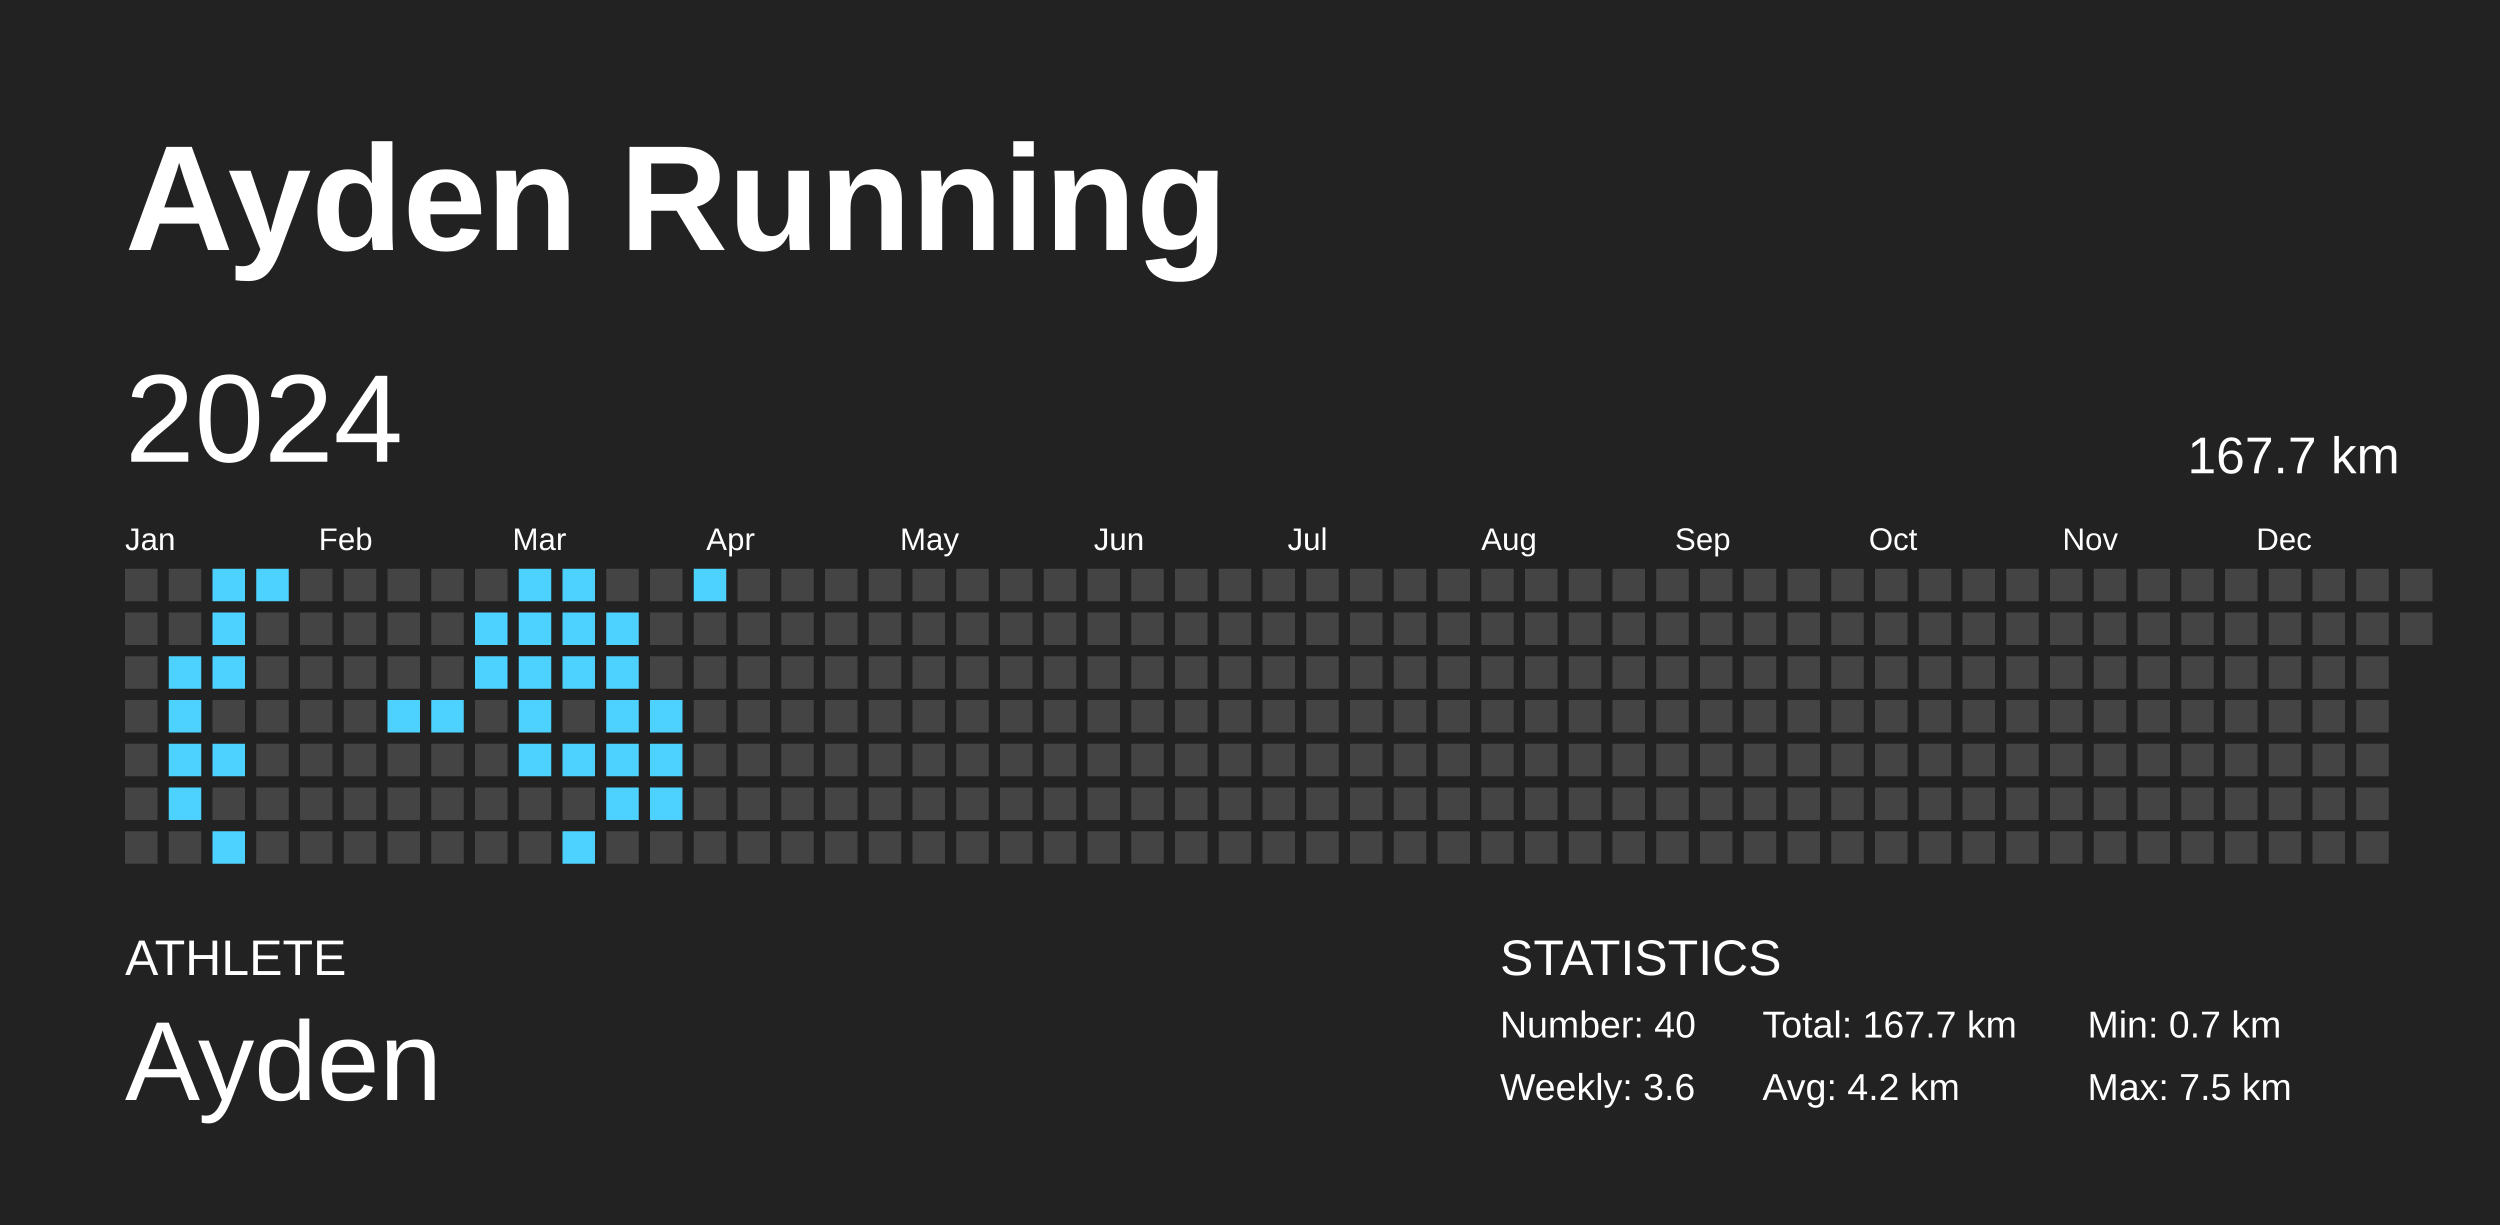
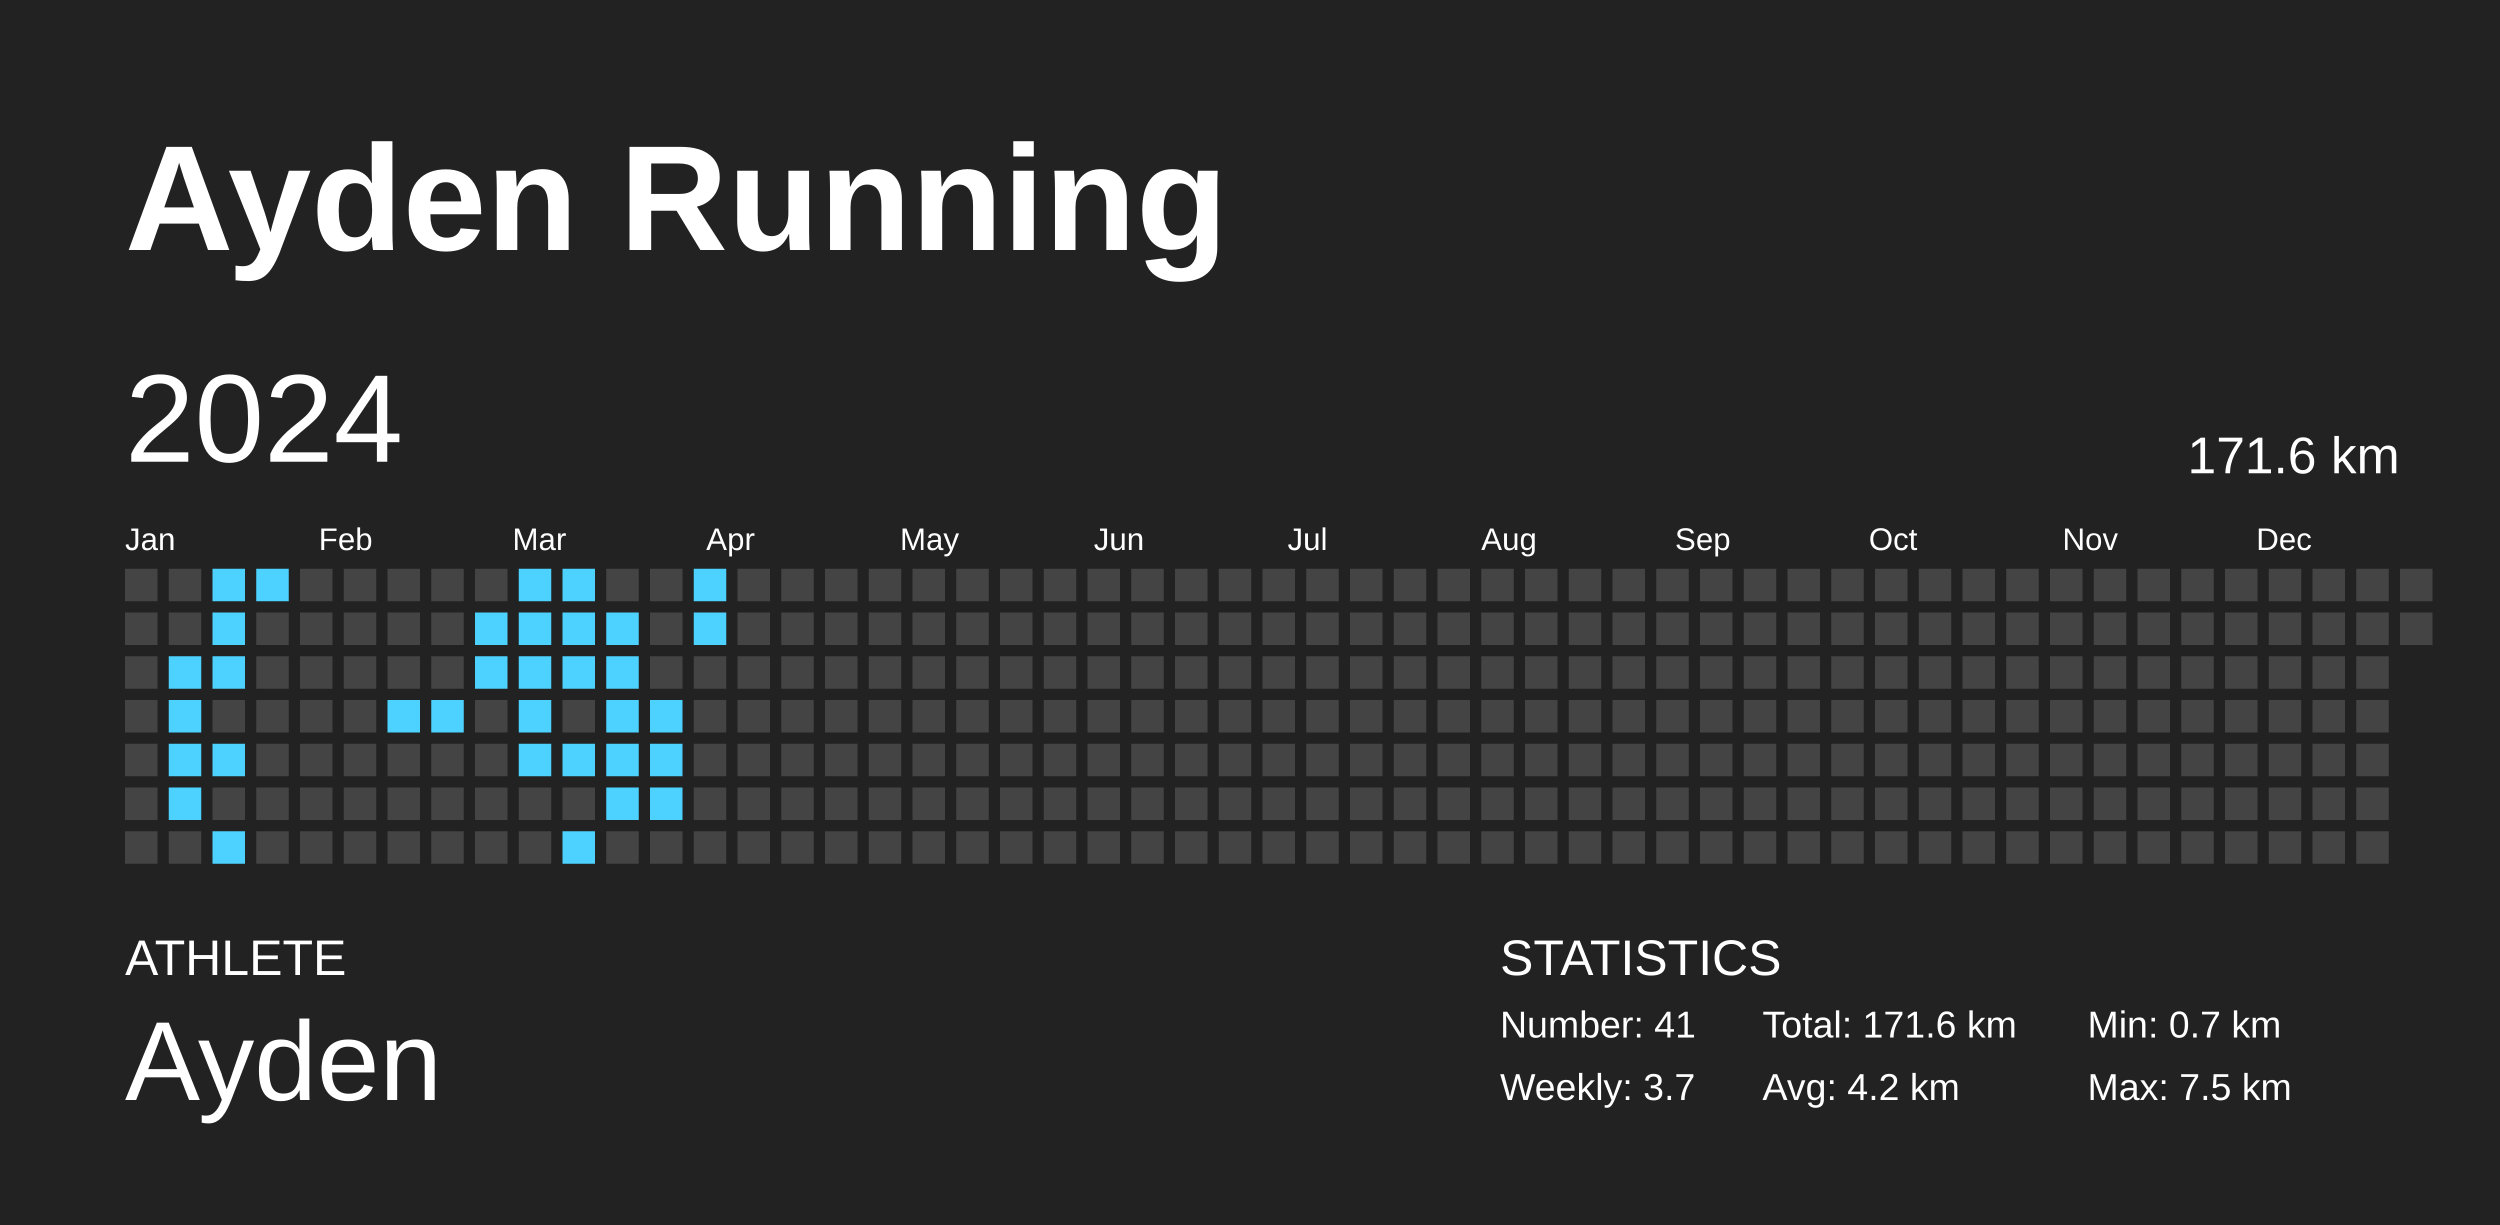
<svg xmlns="http://www.w3.org/2000/svg" baseProfile="full" height="98mm" version="1.1" viewBox="0,0,200,98" width="200mm">
  <defs />
  <rect fill="#222222" height="98" width="200" x="0" y="0" />
  <text fill="#FFFFFF" style="font-size:12px; font-family:Arial; font-weight:bold;" x="10" y="20">Ayden Running</text>
  <text fill="#FFFFFF" style="font-size:4px; font-family:Arial" x="10" y="78">ATHLETE</text>
  <text fill="#FFFFFF" style="font-size:9px; font-family:Arial" x="10" y="88">Ayden</text>
  <text fill="#FFFFFF" style="font-size:4px; font-family:Arial" x="120" y="78">STATISTICS</text>
-   <text fill="#FFFFFF" style="font-size:3px; font-family:Arial" x="120" y="83">Number: 40</text>
-   <text fill="#FFFFFF" style="font-size:3px; font-family:Arial" x="120" y="88">Weekly: 3.6</text>
-   <text fill="#FFFFFF" style="font-size:3px; font-family:Arial" x="141" y="83">Total: 167.7 km</text>
+   <text fill="#FFFFFF" style="font-size:3px; font-family:Arial" x="120" y="83">Number: 41</text>
+   <text fill="#FFFFFF" style="font-size:3px; font-family:Arial" x="120" y="88">Weekly: 3.7</text>
+   <text fill="#FFFFFF" style="font-size:3px; font-family:Arial" x="141" y="83">Total: 171.6 km</text>
  <text fill="#FFFFFF" style="font-size:3px; font-family:Arial" x="141" y="88">Avg: 4.2 km</text>
  <text fill="#FFFFFF" style="font-size:3px; font-family:Arial" x="167" y="83">Min: 0.7 km</text>
  <text fill="#FFFFFF" style="font-size:3px; font-family:Arial" x="167" y="88">Max: 7.5 km</text>
  <text dominant-baseline="hanging" fill="#FFFFFF" style="font-size:10.0px; font-family:Arial;" x="10" y="30">2024</text>
-   <text dominant-baseline="hanging" fill="#FFFFFF" style="font-size:4.125px; font-family:Arial;" x="175" y="35">167.7 km</text>
+   <text dominant-baseline="hanging" fill="#FFFFFF" style="font-size:4.125px; font-family:Arial;" x="175" y="35">171.6 km</text>
  <text fill="#FFFFFF" style="font-size:2.5px; font-family:Arial" x="10.0" y="44">Jan</text>
  <text fill="#FFFFFF" style="font-size:2.5px; font-family:Arial" x="25.5" y="44">Feb</text>
  <text fill="#FFFFFF" style="font-size:2.5px; font-family:Arial" x="41.0" y="44">Mar</text>
  <text fill="#FFFFFF" style="font-size:2.5px; font-family:Arial" x="56.5" y="44">Apr</text>
  <text fill="#FFFFFF" style="font-size:2.5px; font-family:Arial" x="72.0" y="44">May</text>
  <text fill="#FFFFFF" style="font-size:2.5px; font-family:Arial" x="87.5" y="44">Jun</text>
  <text fill="#FFFFFF" style="font-size:2.5px; font-family:Arial" x="103.0" y="44">Jul</text>
  <text fill="#FFFFFF" style="font-size:2.5px; font-family:Arial" x="118.5" y="44">Aug</text>
  <text fill="#FFFFFF" style="font-size:2.5px; font-family:Arial" x="134.0" y="44">Sep</text>
  <text fill="#FFFFFF" style="font-size:2.5px; font-family:Arial" x="149.5" y="44">Oct</text>
  <text fill="#FFFFFF" style="font-size:2.5px; font-family:Arial" x="165.0" y="44">Nov</text>
  <text fill="#FFFFFF" style="font-size:2.5px; font-family:Arial" x="180.5" y="44">Dec</text>
  <rect fill="#444444" height="2.6" width="2.6" x="10.0" y="45.5" />
  <rect fill="#444444" height="2.6" width="2.6" x="10.0" y="49.0" />
  <rect fill="#444444" height="2.6" width="2.6" x="10.0" y="52.5" />
  <rect fill="#444444" height="2.6" width="2.6" x="10.0" y="56.0" />
  <rect fill="#444444" height="2.6" width="2.6" x="10.0" y="59.5" />
  <rect fill="#444444" height="2.6" width="2.6" x="10.0" y="63.0" />
  <rect fill="#444444" height="2.6" width="2.6" x="10.0" y="66.5" />
  <rect fill="#444444" height="2.6" width="2.6" x="13.5" y="45.5" />
  <rect fill="#444444" height="2.6" width="2.6" x="13.5" y="49.0" />
  <rect fill="#4dd2ff" height="2.6" width="2.6" x="13.5" y="52.5" />
  <rect fill="#4dd2ff" height="2.6" width="2.6" x="13.5" y="56.0" />
  <rect fill="#4dd2ff" height="2.6" width="2.6" x="13.5" y="59.5" />
  <rect fill="#4dd2ff" height="2.6" width="2.6" x="13.5" y="63.0" />
  <rect fill="#444444" height="2.6" width="2.6" x="13.5" y="66.5" />
  <rect fill="#4dd2ff" height="2.6" width="2.6" x="17.0" y="45.5" />
  <rect fill="#4dd2ff" height="2.6" width="2.6" x="17.0" y="49.0" />
  <rect fill="#4dd2ff" height="2.6" width="2.6" x="17.0" y="52.5" />
  <rect fill="#444444" height="2.6" width="2.6" x="17.0" y="56.0" />
  <rect fill="#4dd2ff" height="2.6" width="2.6" x="17.0" y="59.5" />
  <rect fill="#444444" height="2.6" width="2.6" x="17.0" y="63.0" />
  <rect fill="#4dd2ff" height="2.6" width="2.6" x="17.0" y="66.5" />
  <rect fill="#4dd2ff" height="2.6" width="2.6" x="20.5" y="45.5" />
  <rect fill="#444444" height="2.6" width="2.6" x="20.5" y="49.0" />
  <rect fill="#444444" height="2.6" width="2.6" x="20.5" y="52.5" />
  <rect fill="#444444" height="2.6" width="2.6" x="20.5" y="56.0" />
  <rect fill="#444444" height="2.6" width="2.6" x="20.5" y="59.5" />
  <rect fill="#444444" height="2.6" width="2.6" x="20.5" y="63.0" />
  <rect fill="#444444" height="2.6" width="2.6" x="20.5" y="66.5" />
  <rect fill="#444444" height="2.6" width="2.6" x="24.0" y="45.5" />
  <rect fill="#444444" height="2.6" width="2.6" x="24.0" y="49.0" />
  <rect fill="#444444" height="2.6" width="2.6" x="24.0" y="52.5" />
  <rect fill="#444444" height="2.6" width="2.6" x="24.0" y="56.0" />
  <rect fill="#444444" height="2.6" width="2.6" x="24.0" y="59.5" />
  <rect fill="#444444" height="2.6" width="2.6" x="24.0" y="63.0" />
  <rect fill="#444444" height="2.6" width="2.6" x="24.0" y="66.5" />
  <rect fill="#444444" height="2.6" width="2.6" x="27.5" y="45.5" />
  <rect fill="#444444" height="2.6" width="2.6" x="27.5" y="49.0" />
  <rect fill="#444444" height="2.6" width="2.6" x="27.5" y="52.5" />
  <rect fill="#444444" height="2.6" width="2.6" x="27.5" y="56.0" />
  <rect fill="#444444" height="2.6" width="2.6" x="27.5" y="59.5" />
  <rect fill="#444444" height="2.6" width="2.6" x="27.5" y="63.0" />
  <rect fill="#444444" height="2.6" width="2.6" x="27.5" y="66.5" />
  <rect fill="#444444" height="2.6" width="2.6" x="31.0" y="45.5" />
  <rect fill="#444444" height="2.6" width="2.6" x="31.0" y="49.0" />
  <rect fill="#444444" height="2.6" width="2.6" x="31.0" y="52.5" />
  <rect fill="#4dd2ff" height="2.6" width="2.6" x="31.0" y="56.0" />
  <rect fill="#444444" height="2.6" width="2.6" x="31.0" y="59.5" />
  <rect fill="#444444" height="2.6" width="2.6" x="31.0" y="63.0" />
  <rect fill="#444444" height="2.6" width="2.6" x="31.0" y="66.5" />
  <rect fill="#444444" height="2.6" width="2.6" x="34.5" y="45.5" />
  <rect fill="#444444" height="2.6" width="2.6" x="34.5" y="49.0" />
  <rect fill="#444444" height="2.6" width="2.6" x="34.5" y="52.5" />
  <rect fill="#4dd2ff" height="2.6" width="2.6" x="34.5" y="56.0" />
  <rect fill="#444444" height="2.6" width="2.6" x="34.5" y="59.5" />
  <rect fill="#444444" height="2.6" width="2.6" x="34.5" y="63.0" />
  <rect fill="#444444" height="2.6" width="2.6" x="34.5" y="66.5" />
  <rect fill="#444444" height="2.6" width="2.6" x="38.0" y="45.5" />
  <rect fill="#4dd2ff" height="2.6" width="2.6" x="38.0" y="49.0" />
  <rect fill="#4dd2ff" height="2.6" width="2.6" x="38.0" y="52.5" />
  <rect fill="#444444" height="2.6" width="2.6" x="38.0" y="56.0" />
  <rect fill="#444444" height="2.6" width="2.6" x="38.0" y="59.5" />
  <rect fill="#444444" height="2.6" width="2.6" x="38.0" y="63.0" />
  <rect fill="#444444" height="2.6" width="2.6" x="38.0" y="66.5" />
  <rect fill="#4dd2ff" height="2.6" width="2.6" x="41.5" y="45.5" />
  <rect fill="#4dd2ff" height="2.6" width="2.6" x="41.5" y="49.0" />
  <rect fill="#4dd2ff" height="2.6" width="2.6" x="41.5" y="52.5" />
  <rect fill="#4dd2ff" height="2.6" width="2.6" x="41.5" y="56.0" />
  <rect fill="#4dd2ff" height="2.6" width="2.6" x="41.5" y="59.5" />
  <rect fill="#444444" height="2.6" width="2.6" x="41.5" y="63.0" />
  <rect fill="#444444" height="2.6" width="2.6" x="41.5" y="66.5" />
  <rect fill="#4dd2ff" height="2.6" width="2.6" x="45.0" y="45.5" />
  <rect fill="#4dd2ff" height="2.6" width="2.6" x="45.0" y="49.0" />
  <rect fill="#4dd2ff" height="2.6" width="2.6" x="45.0" y="52.5" />
  <rect fill="#444444" height="2.6" width="2.6" x="45.0" y="56.0" />
  <rect fill="#4dd2ff" height="2.6" width="2.6" x="45.0" y="59.5" />
  <rect fill="#444444" height="2.6" width="2.6" x="45.0" y="63.0" />
  <rect fill="#4dd2ff" height="2.6" width="2.6" x="45.0" y="66.5" />
  <rect fill="#444444" height="2.6" width="2.6" x="48.5" y="45.5" />
  <rect fill="#4dd2ff" height="2.6" width="2.6" x="48.5" y="49.0" />
  <rect fill="#4dd2ff" height="2.6" width="2.6" x="48.5" y="52.5" />
  <rect fill="#4dd2ff" height="2.6" width="2.6" x="48.5" y="56.0" />
  <rect fill="#4dd2ff" height="2.6" width="2.6" x="48.5" y="59.5" />
  <rect fill="#4dd2ff" height="2.6" width="2.6" x="48.5" y="63.0" />
  <rect fill="#444444" height="2.6" width="2.6" x="48.5" y="66.5" />
  <rect fill="#444444" height="2.6" width="2.6" x="52.0" y="45.5" />
  <rect fill="#444444" height="2.6" width="2.6" x="52.0" y="49.0" />
  <rect fill="#444444" height="2.6" width="2.6" x="52.0" y="52.5" />
  <rect fill="#4dd2ff" height="2.6" width="2.6" x="52.0" y="56.0" />
  <rect fill="#4dd2ff" height="2.6" width="2.6" x="52.0" y="59.5" />
  <rect fill="#4dd2ff" height="2.6" width="2.6" x="52.0" y="63.0" />
  <rect fill="#444444" height="2.6" width="2.6" x="52.0" y="66.5" />
  <rect fill="#4dd2ff" height="2.6" width="2.6" x="55.5" y="45.5" />
-   <rect fill="#444444" height="2.6" width="2.6" x="55.5" y="49.0" />
+   <rect fill="#4dd2ff" height="2.6" width="2.6" x="55.5" y="49.0" />
  <rect fill="#444444" height="2.6" width="2.6" x="55.5" y="52.5" />
  <rect fill="#444444" height="2.6" width="2.6" x="55.5" y="56.0" />
  <rect fill="#444444" height="2.6" width="2.6" x="55.5" y="59.5" />
  <rect fill="#444444" height="2.6" width="2.6" x="55.5" y="63.0" />
  <rect fill="#444444" height="2.6" width="2.6" x="55.5" y="66.5" />
  <rect fill="#444444" height="2.6" width="2.6" x="59.0" y="45.5" />
  <rect fill="#444444" height="2.6" width="2.6" x="59.0" y="49.0" />
  <rect fill="#444444" height="2.6" width="2.6" x="59.0" y="52.5" />
  <rect fill="#444444" height="2.6" width="2.6" x="59.0" y="56.0" />
  <rect fill="#444444" height="2.6" width="2.6" x="59.0" y="59.5" />
  <rect fill="#444444" height="2.6" width="2.6" x="59.0" y="63.0" />
  <rect fill="#444444" height="2.6" width="2.6" x="59.0" y="66.5" />
  <rect fill="#444444" height="2.6" width="2.6" x="62.5" y="45.5" />
  <rect fill="#444444" height="2.6" width="2.6" x="62.5" y="49.0" />
  <rect fill="#444444" height="2.6" width="2.6" x="62.5" y="52.5" />
  <rect fill="#444444" height="2.6" width="2.6" x="62.5" y="56.0" />
  <rect fill="#444444" height="2.6" width="2.6" x="62.5" y="59.5" />
  <rect fill="#444444" height="2.6" width="2.6" x="62.5" y="63.0" />
  <rect fill="#444444" height="2.6" width="2.6" x="62.5" y="66.5" />
  <rect fill="#444444" height="2.6" width="2.6" x="66.0" y="45.5" />
  <rect fill="#444444" height="2.6" width="2.6" x="66.0" y="49.0" />
  <rect fill="#444444" height="2.6" width="2.6" x="66.0" y="52.5" />
  <rect fill="#444444" height="2.6" width="2.6" x="66.0" y="56.0" />
  <rect fill="#444444" height="2.6" width="2.6" x="66.0" y="59.5" />
  <rect fill="#444444" height="2.6" width="2.6" x="66.0" y="63.0" />
  <rect fill="#444444" height="2.6" width="2.6" x="66.0" y="66.5" />
  <rect fill="#444444" height="2.6" width="2.6" x="69.5" y="45.5" />
  <rect fill="#444444" height="2.6" width="2.6" x="69.5" y="49.0" />
  <rect fill="#444444" height="2.6" width="2.6" x="69.5" y="52.5" />
  <rect fill="#444444" height="2.6" width="2.6" x="69.5" y="56.0" />
  <rect fill="#444444" height="2.6" width="2.6" x="69.5" y="59.5" />
  <rect fill="#444444" height="2.6" width="2.6" x="69.5" y="63.0" />
  <rect fill="#444444" height="2.6" width="2.6" x="69.5" y="66.5" />
  <rect fill="#444444" height="2.6" width="2.6" x="73.0" y="45.5" />
  <rect fill="#444444" height="2.6" width="2.6" x="73.0" y="49.0" />
  <rect fill="#444444" height="2.6" width="2.6" x="73.0" y="52.5" />
  <rect fill="#444444" height="2.6" width="2.6" x="73.0" y="56.0" />
  <rect fill="#444444" height="2.6" width="2.6" x="73.0" y="59.5" />
  <rect fill="#444444" height="2.6" width="2.6" x="73.0" y="63.0" />
  <rect fill="#444444" height="2.6" width="2.6" x="73.0" y="66.5" />
  <rect fill="#444444" height="2.6" width="2.6" x="76.5" y="45.5" />
  <rect fill="#444444" height="2.6" width="2.6" x="76.5" y="49.0" />
  <rect fill="#444444" height="2.6" width="2.6" x="76.5" y="52.5" />
  <rect fill="#444444" height="2.6" width="2.6" x="76.5" y="56.0" />
  <rect fill="#444444" height="2.6" width="2.6" x="76.5" y="59.5" />
  <rect fill="#444444" height="2.6" width="2.6" x="76.5" y="63.0" />
  <rect fill="#444444" height="2.6" width="2.6" x="76.5" y="66.5" />
  <rect fill="#444444" height="2.6" width="2.6" x="80.0" y="45.5" />
  <rect fill="#444444" height="2.6" width="2.6" x="80.0" y="49.0" />
  <rect fill="#444444" height="2.6" width="2.6" x="80.0" y="52.5" />
  <rect fill="#444444" height="2.6" width="2.6" x="80.0" y="56.0" />
  <rect fill="#444444" height="2.6" width="2.6" x="80.0" y="59.5" />
  <rect fill="#444444" height="2.6" width="2.6" x="80.0" y="63.0" />
  <rect fill="#444444" height="2.6" width="2.6" x="80.0" y="66.5" />
  <rect fill="#444444" height="2.6" width="2.6" x="83.5" y="45.5" />
  <rect fill="#444444" height="2.6" width="2.6" x="83.5" y="49.0" />
  <rect fill="#444444" height="2.6" width="2.6" x="83.5" y="52.5" />
  <rect fill="#444444" height="2.6" width="2.6" x="83.5" y="56.0" />
  <rect fill="#444444" height="2.6" width="2.6" x="83.5" y="59.5" />
  <rect fill="#444444" height="2.6" width="2.6" x="83.5" y="63.0" />
  <rect fill="#444444" height="2.6" width="2.6" x="83.5" y="66.5" />
  <rect fill="#444444" height="2.6" width="2.6" x="87.0" y="45.5" />
  <rect fill="#444444" height="2.6" width="2.6" x="87.0" y="49.0" />
  <rect fill="#444444" height="2.6" width="2.6" x="87.0" y="52.5" />
  <rect fill="#444444" height="2.6" width="2.6" x="87.0" y="56.0" />
  <rect fill="#444444" height="2.6" width="2.6" x="87.0" y="59.5" />
  <rect fill="#444444" height="2.6" width="2.6" x="87.0" y="63.0" />
  <rect fill="#444444" height="2.6" width="2.6" x="87.0" y="66.5" />
  <rect fill="#444444" height="2.6" width="2.6" x="90.5" y="45.5" />
  <rect fill="#444444" height="2.6" width="2.6" x="90.5" y="49.0" />
  <rect fill="#444444" height="2.6" width="2.6" x="90.5" y="52.5" />
  <rect fill="#444444" height="2.6" width="2.6" x="90.5" y="56.0" />
  <rect fill="#444444" height="2.6" width="2.6" x="90.5" y="59.5" />
  <rect fill="#444444" height="2.6" width="2.6" x="90.5" y="63.0" />
  <rect fill="#444444" height="2.6" width="2.6" x="90.5" y="66.5" />
  <rect fill="#444444" height="2.6" width="2.6" x="94.0" y="45.5" />
  <rect fill="#444444" height="2.6" width="2.6" x="94.0" y="49.0" />
  <rect fill="#444444" height="2.6" width="2.6" x="94.0" y="52.5" />
  <rect fill="#444444" height="2.6" width="2.6" x="94.0" y="56.0" />
  <rect fill="#444444" height="2.6" width="2.6" x="94.0" y="59.5" />
  <rect fill="#444444" height="2.6" width="2.6" x="94.0" y="63.0" />
  <rect fill="#444444" height="2.6" width="2.6" x="94.0" y="66.5" />
  <rect fill="#444444" height="2.6" width="2.6" x="97.5" y="45.5" />
  <rect fill="#444444" height="2.6" width="2.6" x="97.5" y="49.0" />
  <rect fill="#444444" height="2.6" width="2.6" x="97.5" y="52.5" />
  <rect fill="#444444" height="2.6" width="2.6" x="97.5" y="56.0" />
  <rect fill="#444444" height="2.6" width="2.6" x="97.5" y="59.5" />
  <rect fill="#444444" height="2.6" width="2.6" x="97.5" y="63.0" />
  <rect fill="#444444" height="2.6" width="2.6" x="97.5" y="66.5" />
  <rect fill="#444444" height="2.6" width="2.6" x="101.0" y="45.5" />
  <rect fill="#444444" height="2.6" width="2.6" x="101.0" y="49.0" />
  <rect fill="#444444" height="2.6" width="2.6" x="101.0" y="52.5" />
  <rect fill="#444444" height="2.6" width="2.6" x="101.0" y="56.0" />
  <rect fill="#444444" height="2.6" width="2.6" x="101.0" y="59.5" />
  <rect fill="#444444" height="2.6" width="2.6" x="101.0" y="63.0" />
  <rect fill="#444444" height="2.6" width="2.6" x="101.0" y="66.5" />
  <rect fill="#444444" height="2.6" width="2.6" x="104.5" y="45.5" />
  <rect fill="#444444" height="2.6" width="2.6" x="104.5" y="49.0" />
  <rect fill="#444444" height="2.6" width="2.6" x="104.5" y="52.5" />
  <rect fill="#444444" height="2.6" width="2.6" x="104.5" y="56.0" />
  <rect fill="#444444" height="2.6" width="2.6" x="104.5" y="59.5" />
  <rect fill="#444444" height="2.6" width="2.6" x="104.5" y="63.0" />
  <rect fill="#444444" height="2.6" width="2.6" x="104.5" y="66.5" />
  <rect fill="#444444" height="2.6" width="2.6" x="108.0" y="45.5" />
  <rect fill="#444444" height="2.6" width="2.6" x="108.0" y="49.0" />
  <rect fill="#444444" height="2.6" width="2.6" x="108.0" y="52.5" />
  <rect fill="#444444" height="2.6" width="2.6" x="108.0" y="56.0" />
  <rect fill="#444444" height="2.6" width="2.6" x="108.0" y="59.5" />
  <rect fill="#444444" height="2.6" width="2.6" x="108.0" y="63.0" />
  <rect fill="#444444" height="2.6" width="2.6" x="108.0" y="66.5" />
  <rect fill="#444444" height="2.6" width="2.6" x="111.5" y="45.5" />
  <rect fill="#444444" height="2.6" width="2.6" x="111.5" y="49.0" />
  <rect fill="#444444" height="2.6" width="2.6" x="111.5" y="52.5" />
  <rect fill="#444444" height="2.6" width="2.6" x="111.5" y="56.0" />
  <rect fill="#444444" height="2.6" width="2.6" x="111.5" y="59.5" />
  <rect fill="#444444" height="2.6" width="2.6" x="111.5" y="63.0" />
  <rect fill="#444444" height="2.6" width="2.6" x="111.5" y="66.5" />
  <rect fill="#444444" height="2.6" width="2.6" x="115.0" y="45.5" />
  <rect fill="#444444" height="2.6" width="2.6" x="115.0" y="49.0" />
  <rect fill="#444444" height="2.6" width="2.6" x="115.0" y="52.5" />
  <rect fill="#444444" height="2.6" width="2.6" x="115.0" y="56.0" />
  <rect fill="#444444" height="2.6" width="2.6" x="115.0" y="59.5" />
  <rect fill="#444444" height="2.6" width="2.6" x="115.0" y="63.0" />
  <rect fill="#444444" height="2.6" width="2.6" x="115.0" y="66.5" />
  <rect fill="#444444" height="2.6" width="2.6" x="118.5" y="45.5" />
  <rect fill="#444444" height="2.6" width="2.6" x="118.5" y="49.0" />
  <rect fill="#444444" height="2.6" width="2.6" x="118.5" y="52.5" />
  <rect fill="#444444" height="2.6" width="2.6" x="118.5" y="56.0" />
  <rect fill="#444444" height="2.6" width="2.6" x="118.5" y="59.5" />
  <rect fill="#444444" height="2.6" width="2.6" x="118.5" y="63.0" />
  <rect fill="#444444" height="2.6" width="2.6" x="118.5" y="66.5" />
  <rect fill="#444444" height="2.6" width="2.6" x="122.0" y="45.5" />
  <rect fill="#444444" height="2.6" width="2.6" x="122.0" y="49.0" />
  <rect fill="#444444" height="2.6" width="2.6" x="122.0" y="52.5" />
  <rect fill="#444444" height="2.6" width="2.6" x="122.0" y="56.0" />
  <rect fill="#444444" height="2.6" width="2.6" x="122.0" y="59.5" />
  <rect fill="#444444" height="2.6" width="2.6" x="122.0" y="63.0" />
  <rect fill="#444444" height="2.6" width="2.6" x="122.0" y="66.5" />
  <rect fill="#444444" height="2.6" width="2.6" x="125.5" y="45.5" />
  <rect fill="#444444" height="2.6" width="2.6" x="125.5" y="49.0" />
  <rect fill="#444444" height="2.6" width="2.6" x="125.5" y="52.5" />
  <rect fill="#444444" height="2.6" width="2.6" x="125.5" y="56.0" />
  <rect fill="#444444" height="2.6" width="2.6" x="125.5" y="59.5" />
  <rect fill="#444444" height="2.6" width="2.6" x="125.5" y="63.0" />
  <rect fill="#444444" height="2.6" width="2.6" x="125.5" y="66.5" />
  <rect fill="#444444" height="2.6" width="2.6" x="129.0" y="45.5" />
  <rect fill="#444444" height="2.6" width="2.6" x="129.0" y="49.0" />
  <rect fill="#444444" height="2.6" width="2.6" x="129.0" y="52.5" />
  <rect fill="#444444" height="2.6" width="2.6" x="129.0" y="56.0" />
  <rect fill="#444444" height="2.6" width="2.6" x="129.0" y="59.5" />
  <rect fill="#444444" height="2.6" width="2.6" x="129.0" y="63.0" />
  <rect fill="#444444" height="2.6" width="2.6" x="129.0" y="66.5" />
  <rect fill="#444444" height="2.6" width="2.6" x="132.5" y="45.5" />
  <rect fill="#444444" height="2.6" width="2.6" x="132.5" y="49.0" />
  <rect fill="#444444" height="2.6" width="2.6" x="132.5" y="52.5" />
  <rect fill="#444444" height="2.6" width="2.6" x="132.5" y="56.0" />
  <rect fill="#444444" height="2.6" width="2.6" x="132.5" y="59.5" />
  <rect fill="#444444" height="2.6" width="2.6" x="132.5" y="63.0" />
  <rect fill="#444444" height="2.6" width="2.6" x="132.5" y="66.5" />
  <rect fill="#444444" height="2.6" width="2.6" x="136.0" y="45.5" />
  <rect fill="#444444" height="2.6" width="2.6" x="136.0" y="49.0" />
  <rect fill="#444444" height="2.6" width="2.6" x="136.0" y="52.5" />
  <rect fill="#444444" height="2.6" width="2.6" x="136.0" y="56.0" />
  <rect fill="#444444" height="2.6" width="2.6" x="136.0" y="59.5" />
  <rect fill="#444444" height="2.6" width="2.6" x="136.0" y="63.0" />
  <rect fill="#444444" height="2.6" width="2.6" x="136.0" y="66.5" />
  <rect fill="#444444" height="2.6" width="2.6" x="139.5" y="45.5" />
  <rect fill="#444444" height="2.6" width="2.6" x="139.5" y="49.0" />
  <rect fill="#444444" height="2.6" width="2.6" x="139.5" y="52.5" />
  <rect fill="#444444" height="2.6" width="2.6" x="139.5" y="56.0" />
  <rect fill="#444444" height="2.6" width="2.6" x="139.5" y="59.5" />
  <rect fill="#444444" height="2.6" width="2.6" x="139.5" y="63.0" />
  <rect fill="#444444" height="2.6" width="2.6" x="139.5" y="66.5" />
  <rect fill="#444444" height="2.6" width="2.6" x="143.0" y="45.5" />
  <rect fill="#444444" height="2.6" width="2.6" x="143.0" y="49.0" />
  <rect fill="#444444" height="2.6" width="2.6" x="143.0" y="52.5" />
  <rect fill="#444444" height="2.6" width="2.6" x="143.0" y="56.0" />
  <rect fill="#444444" height="2.6" width="2.6" x="143.0" y="59.5" />
  <rect fill="#444444" height="2.6" width="2.6" x="143.0" y="63.0" />
  <rect fill="#444444" height="2.6" width="2.6" x="143.0" y="66.5" />
  <rect fill="#444444" height="2.6" width="2.6" x="146.5" y="45.5" />
  <rect fill="#444444" height="2.6" width="2.6" x="146.5" y="49.0" />
  <rect fill="#444444" height="2.6" width="2.6" x="146.5" y="52.5" />
  <rect fill="#444444" height="2.6" width="2.6" x="146.5" y="56.0" />
  <rect fill="#444444" height="2.6" width="2.6" x="146.5" y="59.5" />
  <rect fill="#444444" height="2.6" width="2.6" x="146.5" y="63.0" />
  <rect fill="#444444" height="2.6" width="2.6" x="146.5" y="66.5" />
  <rect fill="#444444" height="2.6" width="2.6" x="150.0" y="45.5" />
  <rect fill="#444444" height="2.6" width="2.6" x="150.0" y="49.0" />
  <rect fill="#444444" height="2.6" width="2.6" x="150.0" y="52.5" />
  <rect fill="#444444" height="2.6" width="2.6" x="150.0" y="56.0" />
  <rect fill="#444444" height="2.6" width="2.6" x="150.0" y="59.5" />
  <rect fill="#444444" height="2.6" width="2.6" x="150.0" y="63.0" />
  <rect fill="#444444" height="2.6" width="2.6" x="150.0" y="66.5" />
  <rect fill="#444444" height="2.6" width="2.6" x="153.5" y="45.5" />
  <rect fill="#444444" height="2.6" width="2.6" x="153.5" y="49.0" />
  <rect fill="#444444" height="2.6" width="2.6" x="153.5" y="52.5" />
  <rect fill="#444444" height="2.6" width="2.6" x="153.5" y="56.0" />
  <rect fill="#444444" height="2.6" width="2.6" x="153.5" y="59.5" />
  <rect fill="#444444" height="2.6" width="2.6" x="153.5" y="63.0" />
  <rect fill="#444444" height="2.6" width="2.6" x="153.5" y="66.5" />
  <rect fill="#444444" height="2.6" width="2.6" x="157.0" y="45.5" />
  <rect fill="#444444" height="2.6" width="2.6" x="157.0" y="49.0" />
  <rect fill="#444444" height="2.6" width="2.6" x="157.0" y="52.5" />
  <rect fill="#444444" height="2.6" width="2.6" x="157.0" y="56.0" />
  <rect fill="#444444" height="2.6" width="2.6" x="157.0" y="59.5" />
  <rect fill="#444444" height="2.6" width="2.6" x="157.0" y="63.0" />
  <rect fill="#444444" height="2.6" width="2.6" x="157.0" y="66.5" />
  <rect fill="#444444" height="2.6" width="2.6" x="160.5" y="45.5" />
  <rect fill="#444444" height="2.6" width="2.6" x="160.5" y="49.0" />
  <rect fill="#444444" height="2.6" width="2.6" x="160.5" y="52.5" />
  <rect fill="#444444" height="2.6" width="2.6" x="160.5" y="56.0" />
  <rect fill="#444444" height="2.6" width="2.6" x="160.5" y="59.5" />
  <rect fill="#444444" height="2.6" width="2.6" x="160.5" y="63.0" />
  <rect fill="#444444" height="2.6" width="2.6" x="160.5" y="66.5" />
  <rect fill="#444444" height="2.6" width="2.6" x="164.0" y="45.5" />
  <rect fill="#444444" height="2.6" width="2.6" x="164.0" y="49.0" />
  <rect fill="#444444" height="2.6" width="2.6" x="164.0" y="52.5" />
  <rect fill="#444444" height="2.6" width="2.6" x="164.0" y="56.0" />
  <rect fill="#444444" height="2.6" width="2.6" x="164.0" y="59.5" />
  <rect fill="#444444" height="2.6" width="2.6" x="164.0" y="63.0" />
  <rect fill="#444444" height="2.6" width="2.6" x="164.0" y="66.5" />
  <rect fill="#444444" height="2.6" width="2.6" x="167.5" y="45.5" />
  <rect fill="#444444" height="2.6" width="2.6" x="167.5" y="49.0" />
  <rect fill="#444444" height="2.6" width="2.6" x="167.5" y="52.5" />
  <rect fill="#444444" height="2.6" width="2.6" x="167.5" y="56.0" />
  <rect fill="#444444" height="2.6" width="2.6" x="167.5" y="59.5" />
  <rect fill="#444444" height="2.6" width="2.6" x="167.5" y="63.0" />
  <rect fill="#444444" height="2.6" width="2.6" x="167.5" y="66.5" />
  <rect fill="#444444" height="2.6" width="2.6" x="171.0" y="45.5" />
  <rect fill="#444444" height="2.6" width="2.6" x="171.0" y="49.0" />
  <rect fill="#444444" height="2.6" width="2.6" x="171.0" y="52.5" />
  <rect fill="#444444" height="2.6" width="2.6" x="171.0" y="56.0" />
  <rect fill="#444444" height="2.6" width="2.6" x="171.0" y="59.5" />
  <rect fill="#444444" height="2.6" width="2.6" x="171.0" y="63.0" />
  <rect fill="#444444" height="2.6" width="2.6" x="171.0" y="66.5" />
  <rect fill="#444444" height="2.6" width="2.6" x="174.5" y="45.5" />
  <rect fill="#444444" height="2.6" width="2.6" x="174.5" y="49.0" />
  <rect fill="#444444" height="2.6" width="2.6" x="174.5" y="52.5" />
  <rect fill="#444444" height="2.6" width="2.6" x="174.5" y="56.0" />
  <rect fill="#444444" height="2.6" width="2.6" x="174.5" y="59.5" />
  <rect fill="#444444" height="2.6" width="2.6" x="174.5" y="63.0" />
  <rect fill="#444444" height="2.6" width="2.6" x="174.5" y="66.5" />
  <rect fill="#444444" height="2.6" width="2.6" x="178.0" y="45.5" />
  <rect fill="#444444" height="2.6" width="2.6" x="178.0" y="49.0" />
  <rect fill="#444444" height="2.6" width="2.6" x="178.0" y="52.5" />
  <rect fill="#444444" height="2.6" width="2.6" x="178.0" y="56.0" />
  <rect fill="#444444" height="2.6" width="2.6" x="178.0" y="59.5" />
  <rect fill="#444444" height="2.6" width="2.6" x="178.0" y="63.0" />
  <rect fill="#444444" height="2.6" width="2.6" x="178.0" y="66.5" />
  <rect fill="#444444" height="2.6" width="2.6" x="181.5" y="45.5" />
  <rect fill="#444444" height="2.6" width="2.6" x="181.5" y="49.0" />
  <rect fill="#444444" height="2.6" width="2.6" x="181.5" y="52.5" />
  <rect fill="#444444" height="2.6" width="2.6" x="181.5" y="56.0" />
  <rect fill="#444444" height="2.6" width="2.6" x="181.5" y="59.5" />
  <rect fill="#444444" height="2.6" width="2.6" x="181.5" y="63.0" />
  <rect fill="#444444" height="2.6" width="2.6" x="181.5" y="66.5" />
  <rect fill="#444444" height="2.6" width="2.6" x="185.0" y="45.5" />
  <rect fill="#444444" height="2.6" width="2.6" x="185.0" y="49.0" />
  <rect fill="#444444" height="2.6" width="2.6" x="185.0" y="52.5" />
  <rect fill="#444444" height="2.6" width="2.6" x="185.0" y="56.0" />
  <rect fill="#444444" height="2.6" width="2.6" x="185.0" y="59.5" />
  <rect fill="#444444" height="2.6" width="2.6" x="185.0" y="63.0" />
  <rect fill="#444444" height="2.6" width="2.6" x="185.0" y="66.5" />
  <rect fill="#444444" height="2.6" width="2.6" x="188.5" y="45.5" />
  <rect fill="#444444" height="2.6" width="2.6" x="188.5" y="49.0" />
  <rect fill="#444444" height="2.6" width="2.6" x="188.5" y="52.5" />
  <rect fill="#444444" height="2.6" width="2.6" x="188.5" y="56.0" />
  <rect fill="#444444" height="2.6" width="2.6" x="188.5" y="59.5" />
  <rect fill="#444444" height="2.6" width="2.6" x="188.5" y="63.0" />
  <rect fill="#444444" height="2.6" width="2.6" x="188.5" y="66.5" />
  <rect fill="#444444" height="2.6" width="2.6" x="192.0" y="45.5" />
  <rect fill="#444444" height="2.6" width="2.6" x="192.0" y="49.0" />
</svg>
